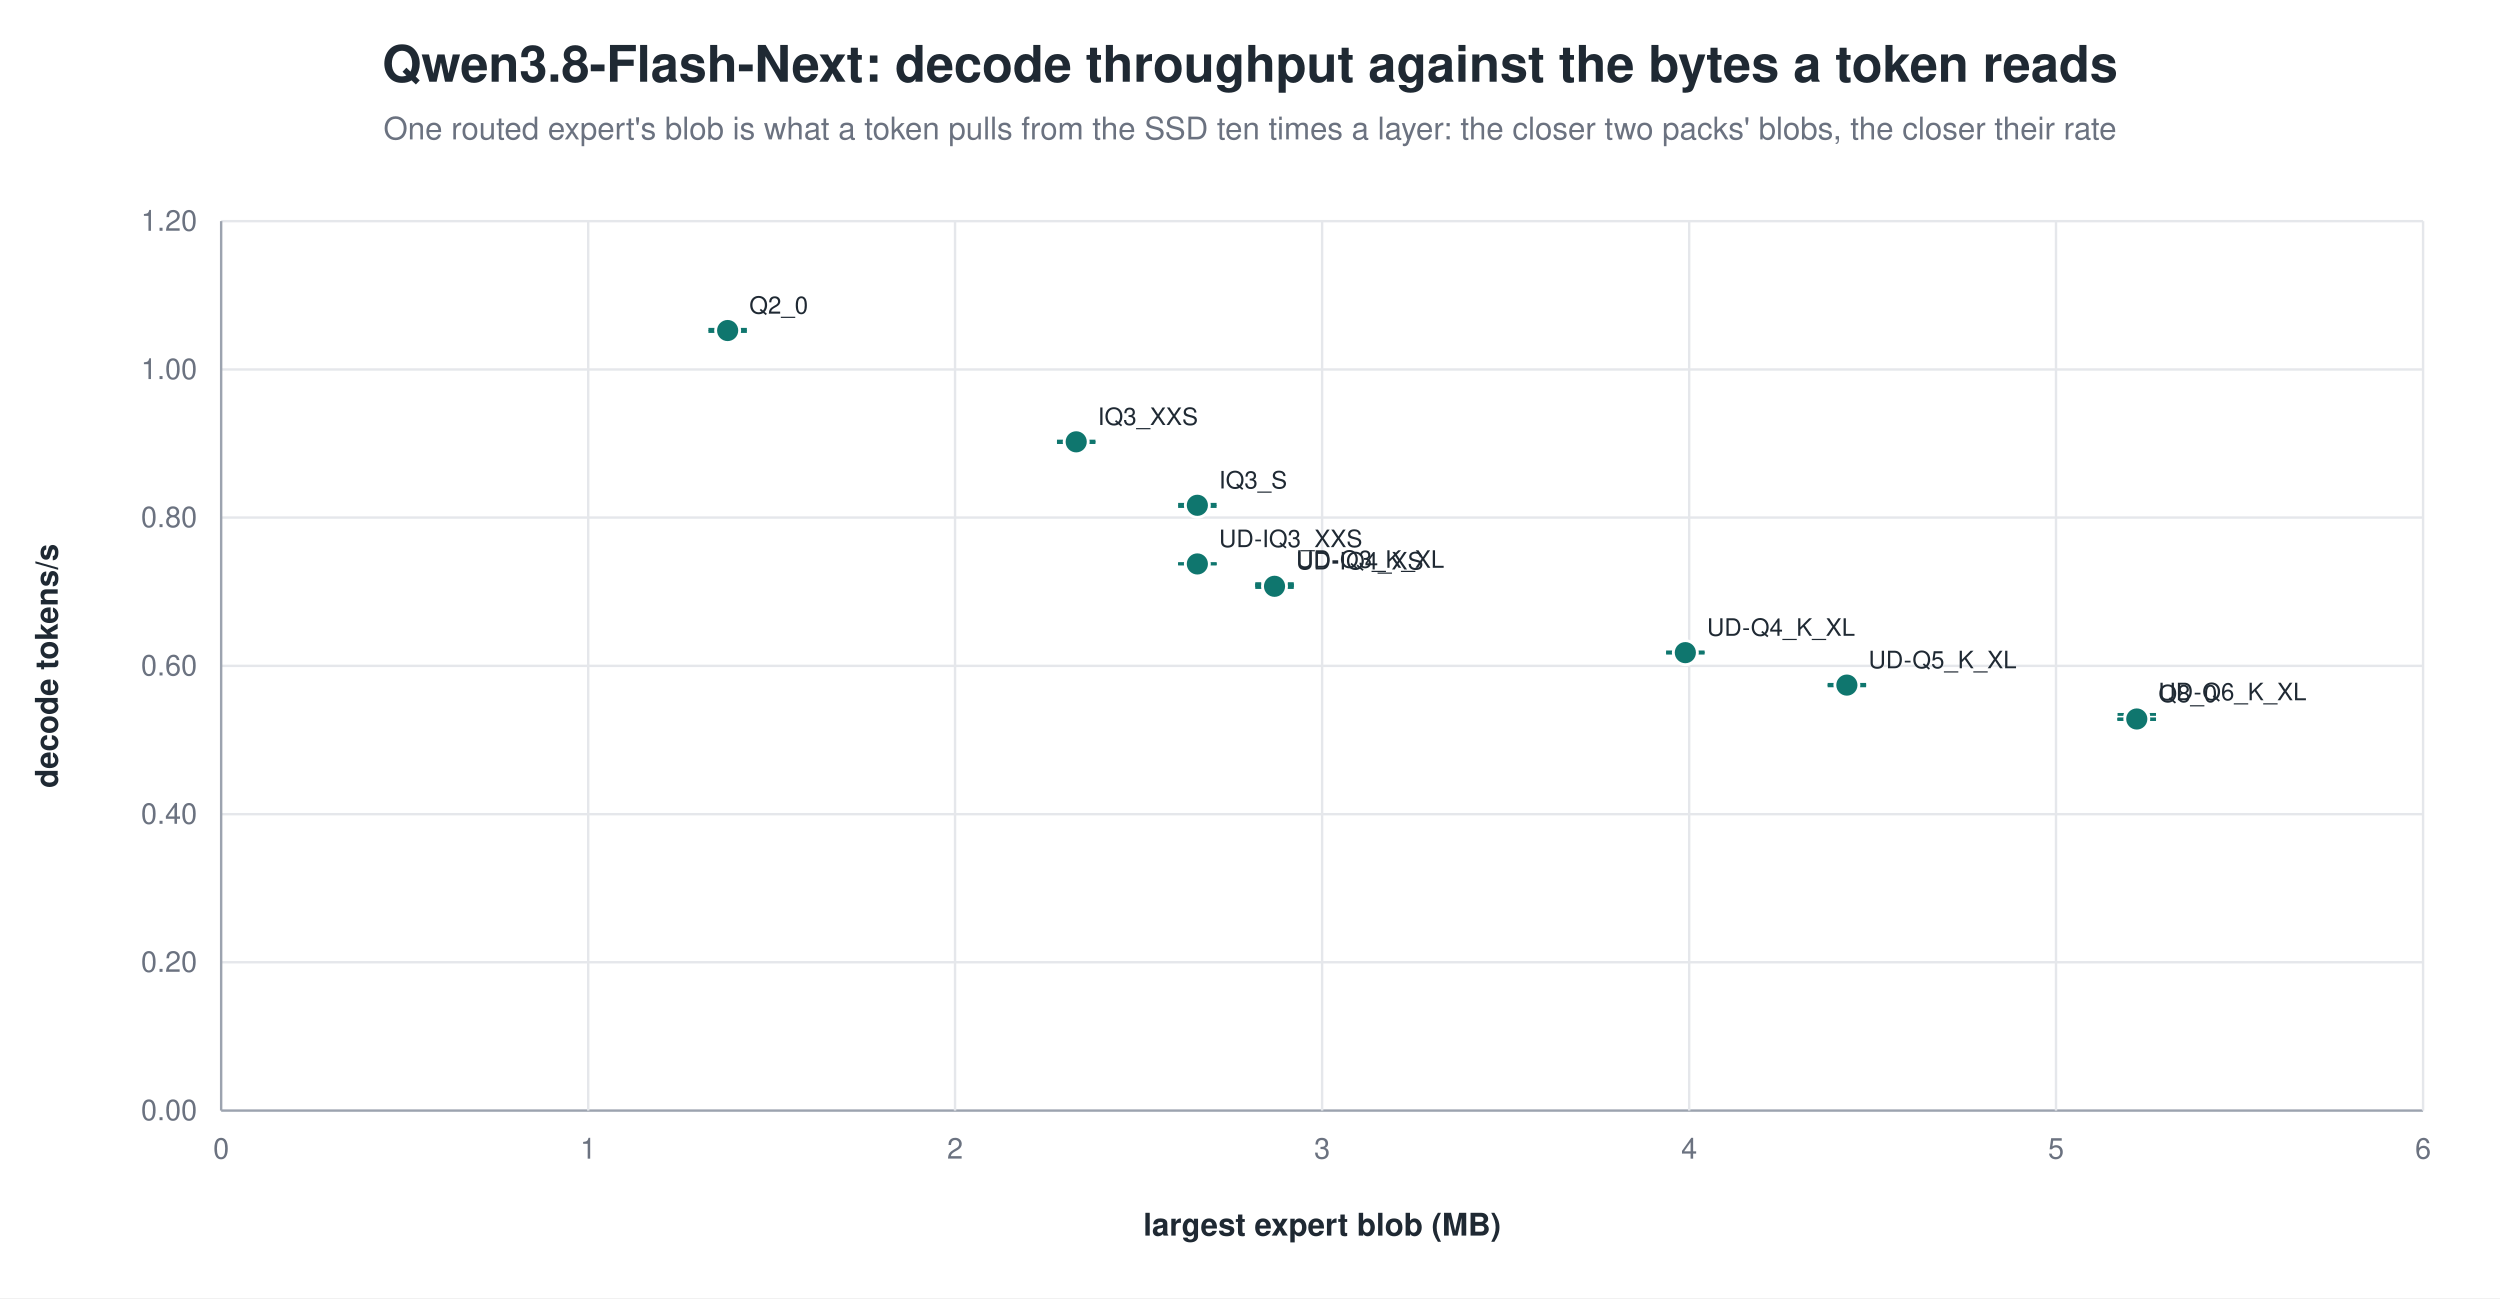
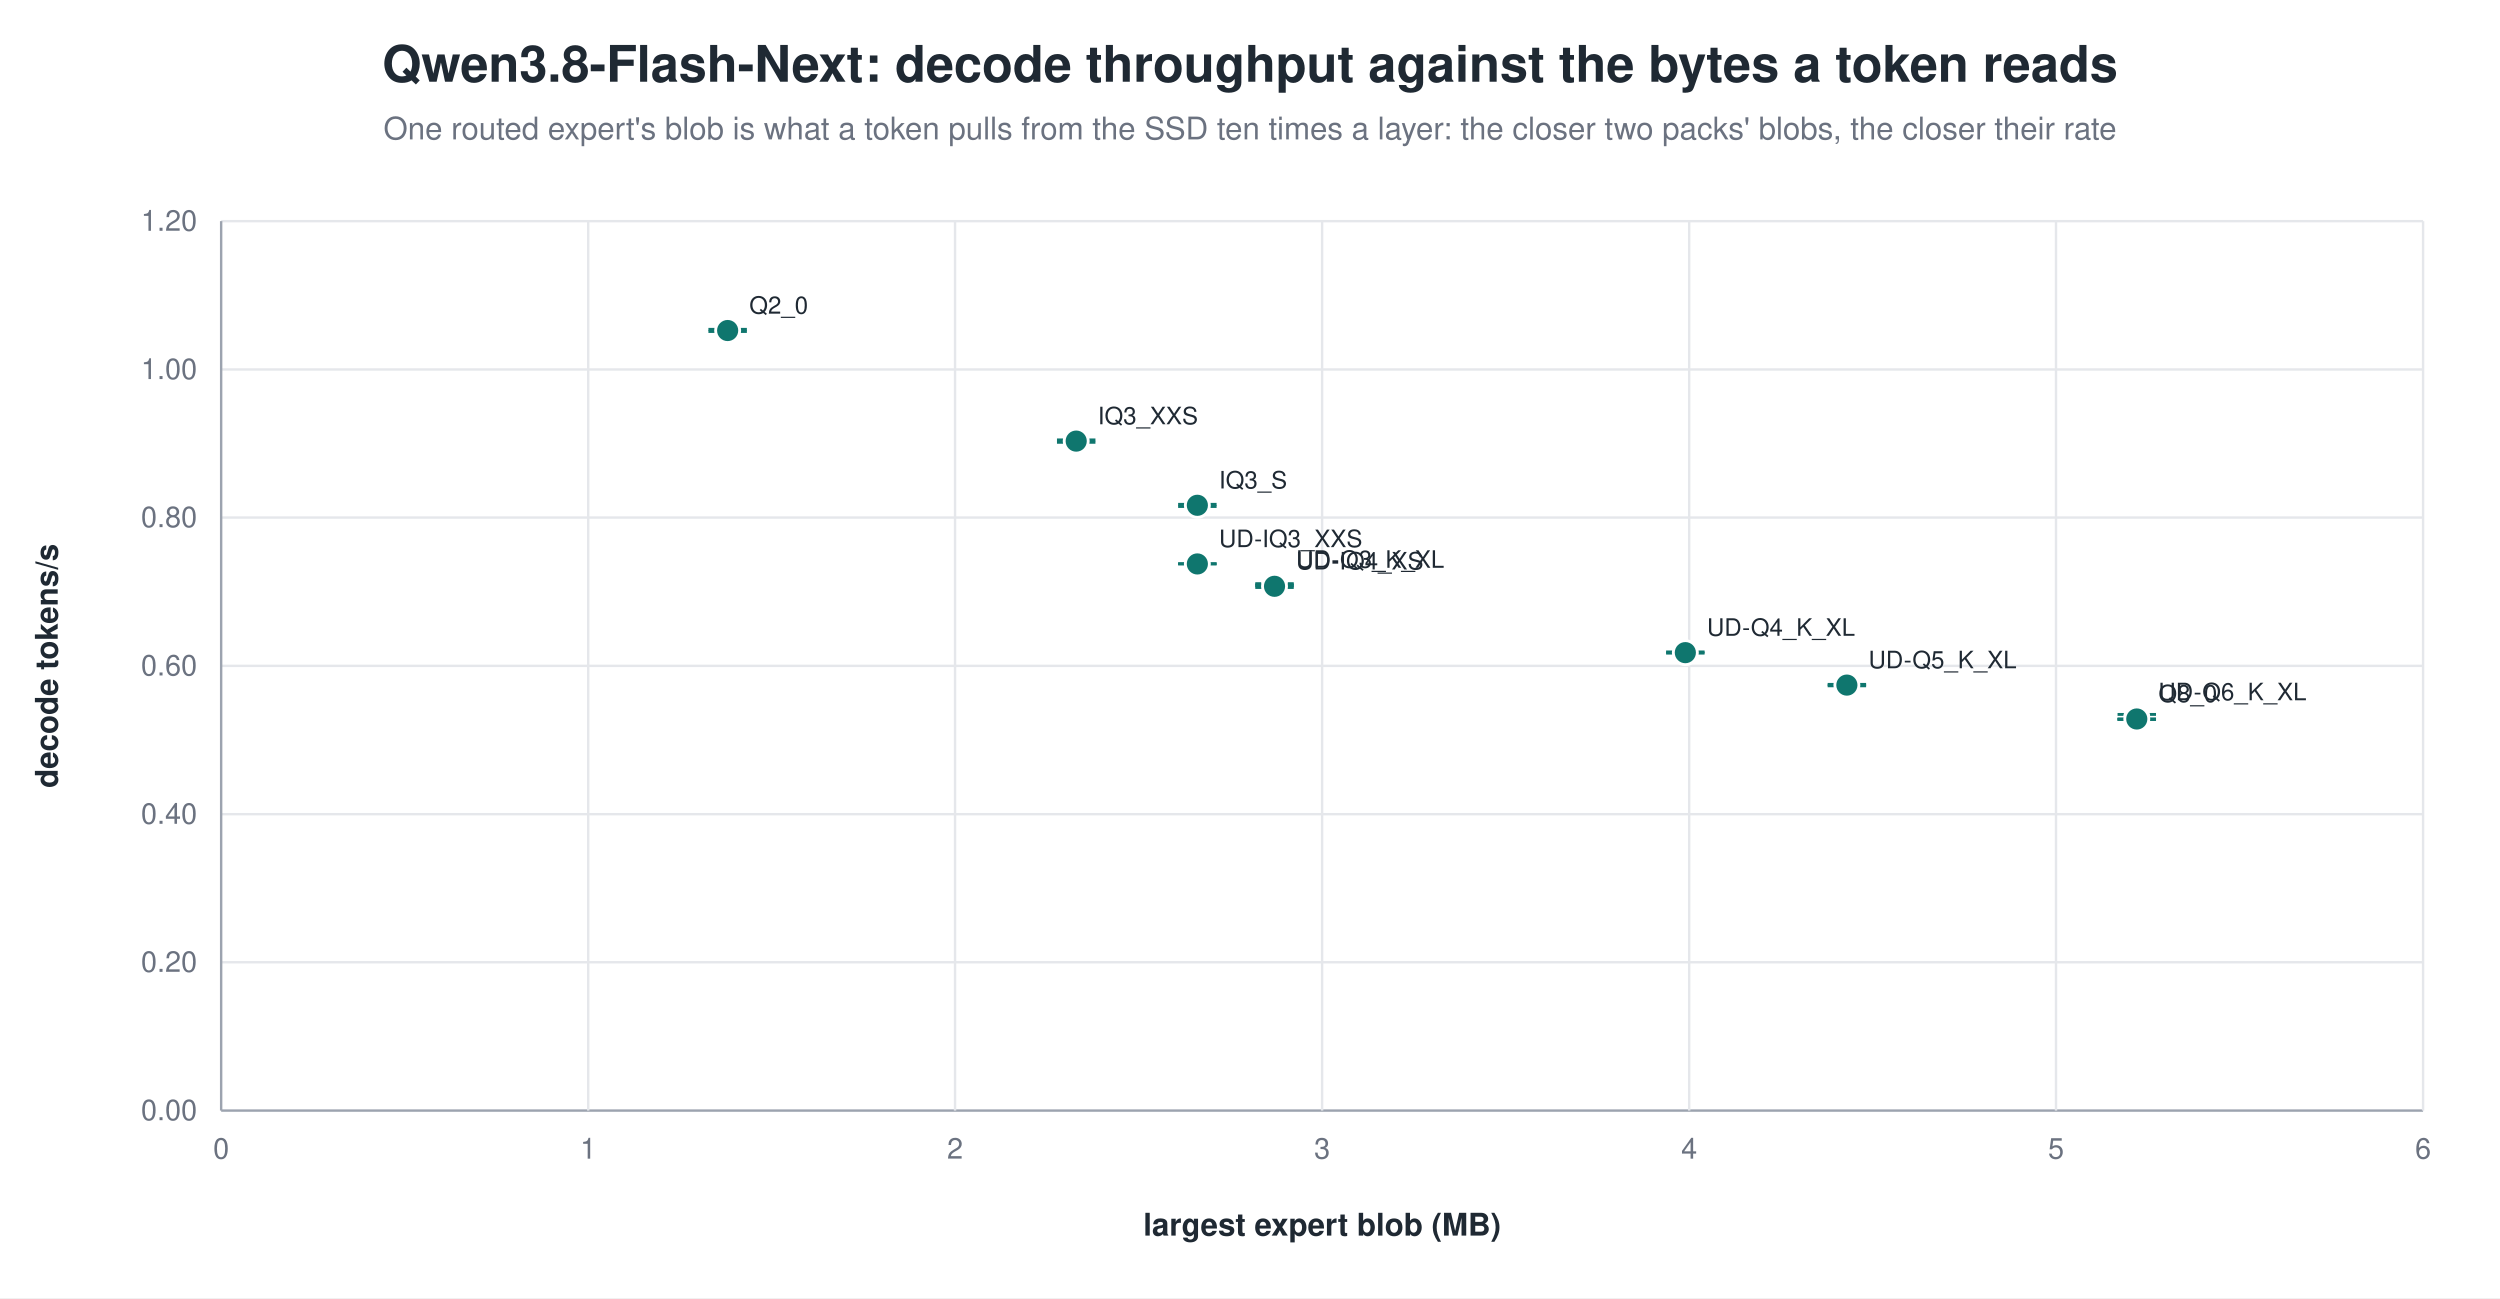
<svg xmlns="http://www.w3.org/2000/svg" width="1040" height="540" viewBox="0 0 1040 540" role="img" aria-label="Qwen3.8-Flash-Next: decode throughput against the bytes a token reads">
  <rect width="1040" height="540" fill="white" />
  <text x="520.0" y="34" text-anchor="middle" font-family="Helvetica, Arial, sans-serif" font-size="21" font-weight="600" fill="#1f2933">Qwen3.8-Flash-Next: decode throughput against the bytes a token reads</text>
  <text x="520.0" y="58" text-anchor="middle" font-family="Helvetica, Arial, sans-serif" font-size="13" fill="#6b7280">One routed expert's blob is what a token pulls from the SSD ten times a layer: the closer two packs' blobs, the closer their rate</text>
  <line x1="92.0" y1="462.0" x2="1008.0" y2="462.0" stroke="#9ca3af" stroke-width="1.0" />
  <text x="82.0" y="466.0" text-anchor="end" font-family="Helvetica, Arial, sans-serif" font-size="12" fill="#6b7280" font-weight="400">0.00</text>
  <line x1="92.0" y1="400.3" x2="1008.0" y2="400.3" stroke="#e5e7eb" stroke-width="1.0" />
  <text x="82.0" y="404.3" text-anchor="end" font-family="Helvetica, Arial, sans-serif" font-size="12" fill="#6b7280" font-weight="400">0.20</text>
  <line x1="92.0" y1="338.7" x2="1008.0" y2="338.7" stroke="#e5e7eb" stroke-width="1.0" />
  <text x="82.0" y="342.7" text-anchor="end" font-family="Helvetica, Arial, sans-serif" font-size="12" fill="#6b7280" font-weight="400">0.40</text>
  <line x1="92.0" y1="277.0" x2="1008.0" y2="277.0" stroke="#e5e7eb" stroke-width="1.0" />
  <text x="82.0" y="281.0" text-anchor="end" font-family="Helvetica, Arial, sans-serif" font-size="12" fill="#6b7280" font-weight="400">0.60</text>
  <line x1="92.0" y1="215.3" x2="1008.0" y2="215.3" stroke="#e5e7eb" stroke-width="1.0" />
  <text x="82.0" y="219.3" text-anchor="end" font-family="Helvetica, Arial, sans-serif" font-size="12" fill="#6b7280" font-weight="400">0.80</text>
  <line x1="92.0" y1="153.7" x2="1008.0" y2="153.7" stroke="#e5e7eb" stroke-width="1.0" />
  <text x="82.0" y="157.7" text-anchor="end" font-family="Helvetica, Arial, sans-serif" font-size="12" fill="#6b7280" font-weight="400">1.00</text>
  <line x1="92.0" y1="92.0" x2="1008.0" y2="92.0" stroke="#e5e7eb" stroke-width="1.0" />
  <text x="82.0" y="96.0" text-anchor="end" font-family="Helvetica, Arial, sans-serif" font-size="12" fill="#6b7280" font-weight="400">1.20</text>
  <line x1="92.0" y1="92.0" x2="92.0" y2="462.0" stroke="#9ca3af" stroke-width="1.0" />
  <text x="92.0" y="482.0" text-anchor="middle" font-family="Helvetica, Arial, sans-serif" font-size="12" fill="#6b7280" font-weight="400">0</text>
  <line x1="244.7" y1="92.0" x2="244.7" y2="462.0" stroke="#e5e7eb" stroke-width="1.0" />
  <text x="244.7" y="482.0" text-anchor="middle" font-family="Helvetica, Arial, sans-serif" font-size="12" fill="#6b7280" font-weight="400">1</text>
  <line x1="397.3" y1="92.0" x2="397.3" y2="462.0" stroke="#e5e7eb" stroke-width="1.0" />
  <text x="397.3" y="482.0" text-anchor="middle" font-family="Helvetica, Arial, sans-serif" font-size="12" fill="#6b7280" font-weight="400">2</text>
  <line x1="550.0" y1="92.0" x2="550.0" y2="462.0" stroke="#e5e7eb" stroke-width="1.0" />
  <text x="550.0" y="482.0" text-anchor="middle" font-family="Helvetica, Arial, sans-serif" font-size="12" fill="#6b7280" font-weight="400">3</text>
  <line x1="702.7" y1="92.0" x2="702.7" y2="462.0" stroke="#e5e7eb" stroke-width="1.0" />
  <text x="702.7" y="482.0" text-anchor="middle" font-family="Helvetica, Arial, sans-serif" font-size="12" fill="#6b7280" font-weight="400">4</text>
  <line x1="855.3" y1="92.0" x2="855.3" y2="462.0" stroke="#e5e7eb" stroke-width="1.0" />
  <text x="855.3" y="482.0" text-anchor="middle" font-family="Helvetica, Arial, sans-serif" font-size="12" fill="#6b7280" font-weight="400">5</text>
  <line x1="1008.0" y1="92.0" x2="1008.0" y2="462.0" stroke="#e5e7eb" stroke-width="1.0" />
  <text x="1008.0" y="482.0" text-anchor="middle" font-family="Helvetica, Arial, sans-serif" font-size="12" fill="#6b7280" font-weight="400">6</text>
  <text x="24.0" y="277.0" text-anchor="middle" font-family="Helvetica, Arial, sans-serif" font-size="13" fill="#1f2933" font-weight="600" transform="rotate(-90.0 24.0 277.0)">decode tokens/s</text>
  <text x="550.0" y="514.0" text-anchor="middle" font-family="Helvetica, Arial, sans-serif" font-size="13" fill="#1f2933" font-weight="600">largest expert blob (MB)</text>
  <line x1="302.7" y1="137.0" x2="302.7" y2="137.9" stroke="#0f766e" stroke-width="1.2" />
  <line x1="294.7" y1="137.0" x2="310.7" y2="137.0" stroke="#0f766e" stroke-width="1.2" />
  <line x1="294.7" y1="137.9" x2="310.7" y2="137.9" stroke="#0f766e" stroke-width="1.2" />
  <circle cx="302.7" cy="137.5" r="5.0" fill="#0f766e" stroke="white" stroke-width="1.2" opacity="1.00" />
  <text x="311.7" y="130.5" text-anchor="start" font-family="Helvetica, Arial, sans-serif" font-size="10" fill="#1f2933" font-weight="500">Q2_0</text>
-   <line x1="447.7" y1="183.5" x2="447.7" y2="184.1" stroke="#0f766e" stroke-width="1.2" />
-   <line x1="439.7" y1="183.5" x2="455.7" y2="183.5" stroke="#0f766e" stroke-width="1.2" />
-   <line x1="439.7" y1="184.1" x2="455.7" y2="184.1" stroke="#0f766e" stroke-width="1.2" />
-   <circle cx="447.7" cy="183.8" r="5.0" fill="#0f766e" stroke="white" stroke-width="1.2" opacity="1.00" />
-   <text x="456.7" y="176.8" text-anchor="start" font-family="Helvetica, Arial, sans-serif" font-size="10" fill="#1f2933" font-weight="500">IQ3_XXS</text>
+   <line x1="447.7" y1="183.0" x2="447.7" y2="184.0" stroke="#0f766e" stroke-width="1.2" />
+   <line x1="439.7" y1="183.0" x2="455.7" y2="183.0" stroke="#0f766e" stroke-width="1.2" />
+   <line x1="439.7" y1="184.0" x2="455.7" y2="184.0" stroke="#0f766e" stroke-width="1.2" />
+   <circle cx="447.7" cy="183.5" r="5.0" fill="#0f766e" stroke="white" stroke-width="1.2" opacity="1.00" />
+   <text x="456.7" y="176.5" text-anchor="start" font-family="Helvetica, Arial, sans-serif" font-size="10" fill="#1f2933" font-weight="500">IQ3_XXS</text>
  <line x1="498.1" y1="209.8" x2="498.1" y2="210.7" stroke="#0f766e" stroke-width="1.2" />
  <line x1="490.1" y1="209.8" x2="506.1" y2="209.8" stroke="#0f766e" stroke-width="1.2" />
  <line x1="490.1" y1="210.7" x2="506.1" y2="210.7" stroke="#0f766e" stroke-width="1.2" />
  <circle cx="498.1" cy="210.2" r="5.0" fill="#0f766e" stroke="white" stroke-width="1.2" opacity="1.00" />
  <text x="507.1" y="203.2" text-anchor="start" font-family="Helvetica, Arial, sans-serif" font-size="10" fill="#1f2933" font-weight="500">IQ3_S</text>
  <line x1="498.1" y1="234.5" x2="498.1" y2="234.6" stroke="#0f766e" stroke-width="1.2" />
  <line x1="490.1" y1="234.5" x2="506.1" y2="234.5" stroke="#0f766e" stroke-width="1.2" />
  <line x1="490.1" y1="234.6" x2="506.1" y2="234.6" stroke="#0f766e" stroke-width="1.2" />
  <circle cx="498.1" cy="234.6" r="5.0" fill="#0f766e" stroke="white" stroke-width="1.2" opacity="1.00" />
  <text x="507.1" y="227.6" text-anchor="start" font-family="Helvetica, Arial, sans-serif" font-size="10" fill="#1f2933" font-weight="500">UD-IQ3_XXS</text>
  <line x1="530.2" y1="242.8" x2="530.2" y2="243.7" stroke="#0f766e" stroke-width="1.2" />
  <line x1="522.2" y1="242.8" x2="538.2" y2="242.8" stroke="#0f766e" stroke-width="1.2" />
  <line x1="522.2" y1="243.7" x2="538.2" y2="243.7" stroke="#0f766e" stroke-width="1.2" />
  <circle cx="530.2" cy="243.2" r="5.0" fill="#0f766e" stroke="white" stroke-width="1.2" opacity="1.00" />
  <text x="539.2" y="236.2" text-anchor="start" font-family="Helvetica, Arial, sans-serif" font-size="10" fill="#1f2933" font-weight="500">UD-Q3_K_XL</text>
  <line x1="530.2" y1="243.3" x2="530.2" y2="244.4" stroke="#0f766e" stroke-width="1.2" />
  <line x1="522.2" y1="243.3" x2="538.2" y2="243.3" stroke="#0f766e" stroke-width="1.2" />
  <line x1="522.2" y1="244.4" x2="538.2" y2="244.4" stroke="#0f766e" stroke-width="1.2" />
  <circle cx="530.2" cy="243.9" r="5.0" fill="#0f766e" stroke="white" stroke-width="1.2" opacity="1.00" />
  <text x="539.2" y="236.9" text-anchor="start" font-family="Helvetica, Arial, sans-serif" font-size="10" fill="#1f2933" font-weight="500">UD-IQ4_XS</text>
  <line x1="701.1" y1="271.2" x2="701.1" y2="271.7" stroke="#0f766e" stroke-width="1.2" />
  <line x1="693.1" y1="271.2" x2="709.1" y2="271.2" stroke="#0f766e" stroke-width="1.2" />
  <line x1="693.1" y1="271.7" x2="709.1" y2="271.7" stroke="#0f766e" stroke-width="1.2" />
  <circle cx="701.1" cy="271.5" r="5.0" fill="#0f766e" stroke="white" stroke-width="1.2" opacity="1.00" />
  <text x="710.1" y="264.5" text-anchor="start" font-family="Helvetica, Arial, sans-serif" font-size="10" fill="#1f2933" font-weight="500">UD-Q4_K_XL</text>
  <line x1="768.3" y1="284.7" x2="768.3" y2="285.3" stroke="#0f766e" stroke-width="1.2" />
  <line x1="760.3" y1="284.7" x2="776.3" y2="284.7" stroke="#0f766e" stroke-width="1.2" />
  <line x1="760.3" y1="285.3" x2="776.3" y2="285.3" stroke="#0f766e" stroke-width="1.2" />
  <circle cx="768.3" cy="285.0" r="5.0" fill="#0f766e" stroke="white" stroke-width="1.2" opacity="1.00" />
  <text x="777.3" y="278.0" text-anchor="start" font-family="Helvetica, Arial, sans-serif" font-size="10" fill="#1f2933" font-weight="500">UD-Q5_K_XL</text>
  <line x1="888.9" y1="297.2" x2="888.9" y2="299.3" stroke="#0f766e" stroke-width="1.2" />
  <line x1="880.9" y1="297.2" x2="896.9" y2="297.2" stroke="#0f766e" stroke-width="1.2" />
  <line x1="880.9" y1="299.3" x2="896.9" y2="299.3" stroke="#0f766e" stroke-width="1.2" />
  <circle cx="888.9" cy="298.3" r="5.0" fill="#0f766e" stroke="white" stroke-width="1.2" opacity="1.00" />
  <text x="897.9" y="291.3" text-anchor="start" font-family="Helvetica, Arial, sans-serif" font-size="10" fill="#1f2933" font-weight="500">UD-Q6_K_XL</text>
  <line x1="888.9" y1="299.1" x2="888.9" y2="299.2" stroke="#0f766e" stroke-width="1.2" />
  <line x1="880.9" y1="299.1" x2="896.9" y2="299.1" stroke="#0f766e" stroke-width="1.2" />
  <line x1="880.9" y1="299.2" x2="896.9" y2="299.2" stroke="#0f766e" stroke-width="1.2" />
  <circle cx="888.9" cy="299.1" r="5.0" fill="#0f766e" stroke="white" stroke-width="1.2" opacity="1.00" />
  <text x="897.9" y="292.1" text-anchor="start" font-family="Helvetica, Arial, sans-serif" font-size="10" fill="#1f2933" font-weight="500">Q8_0</text>
</svg>
